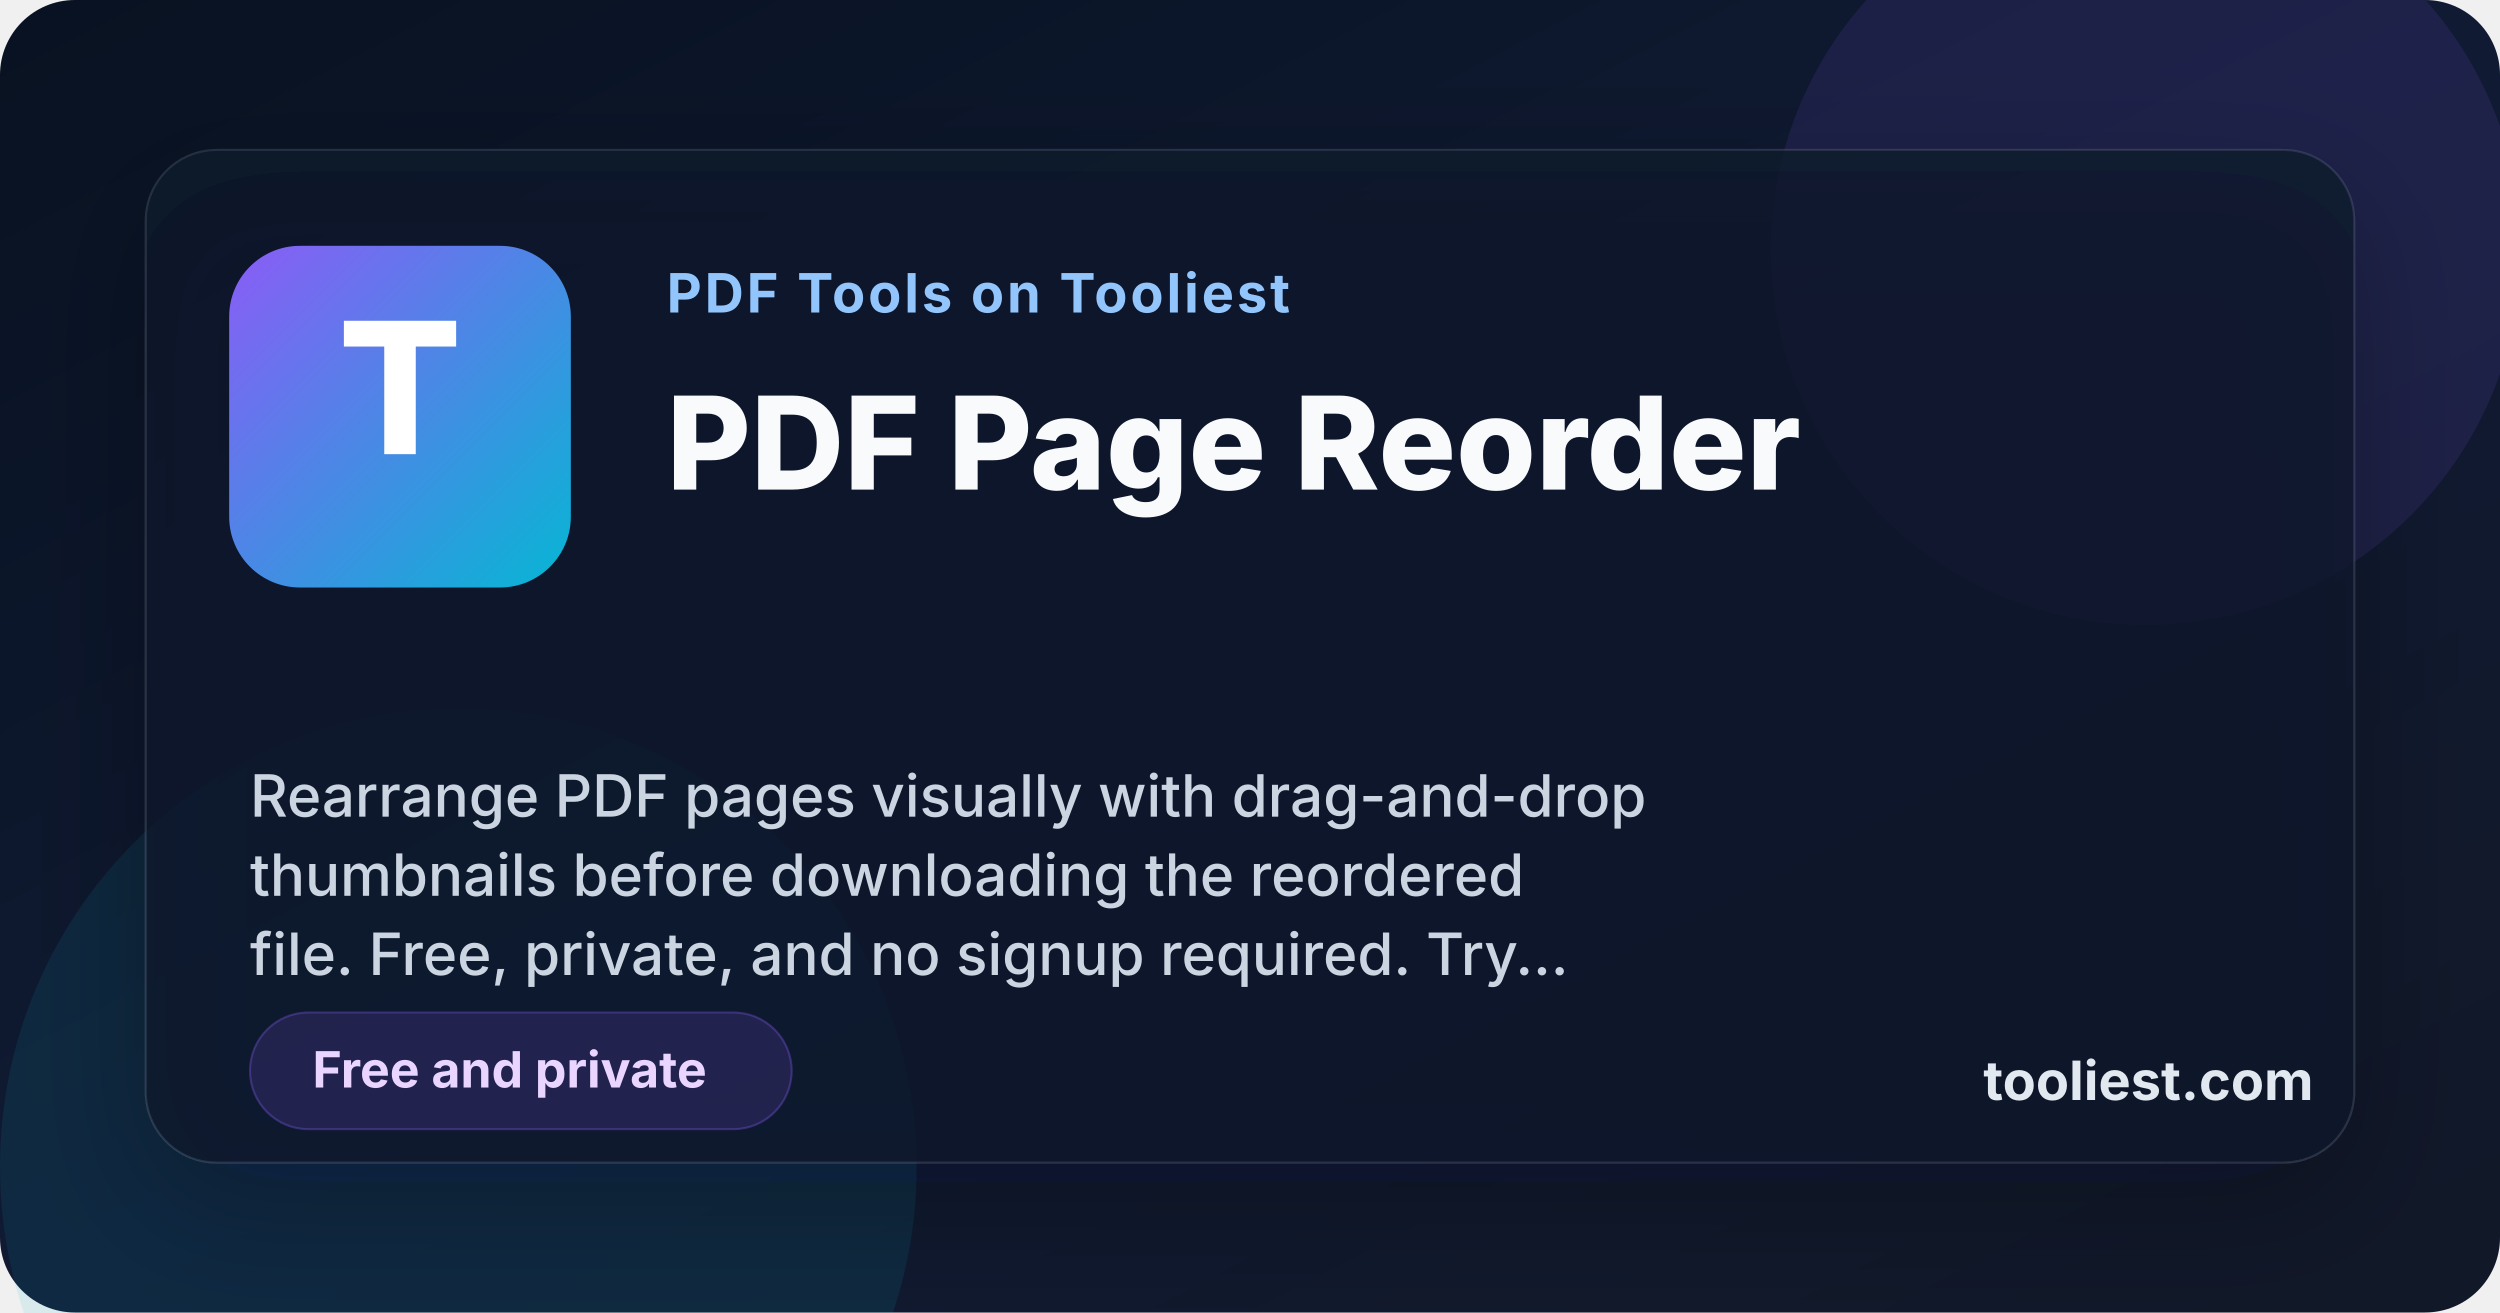
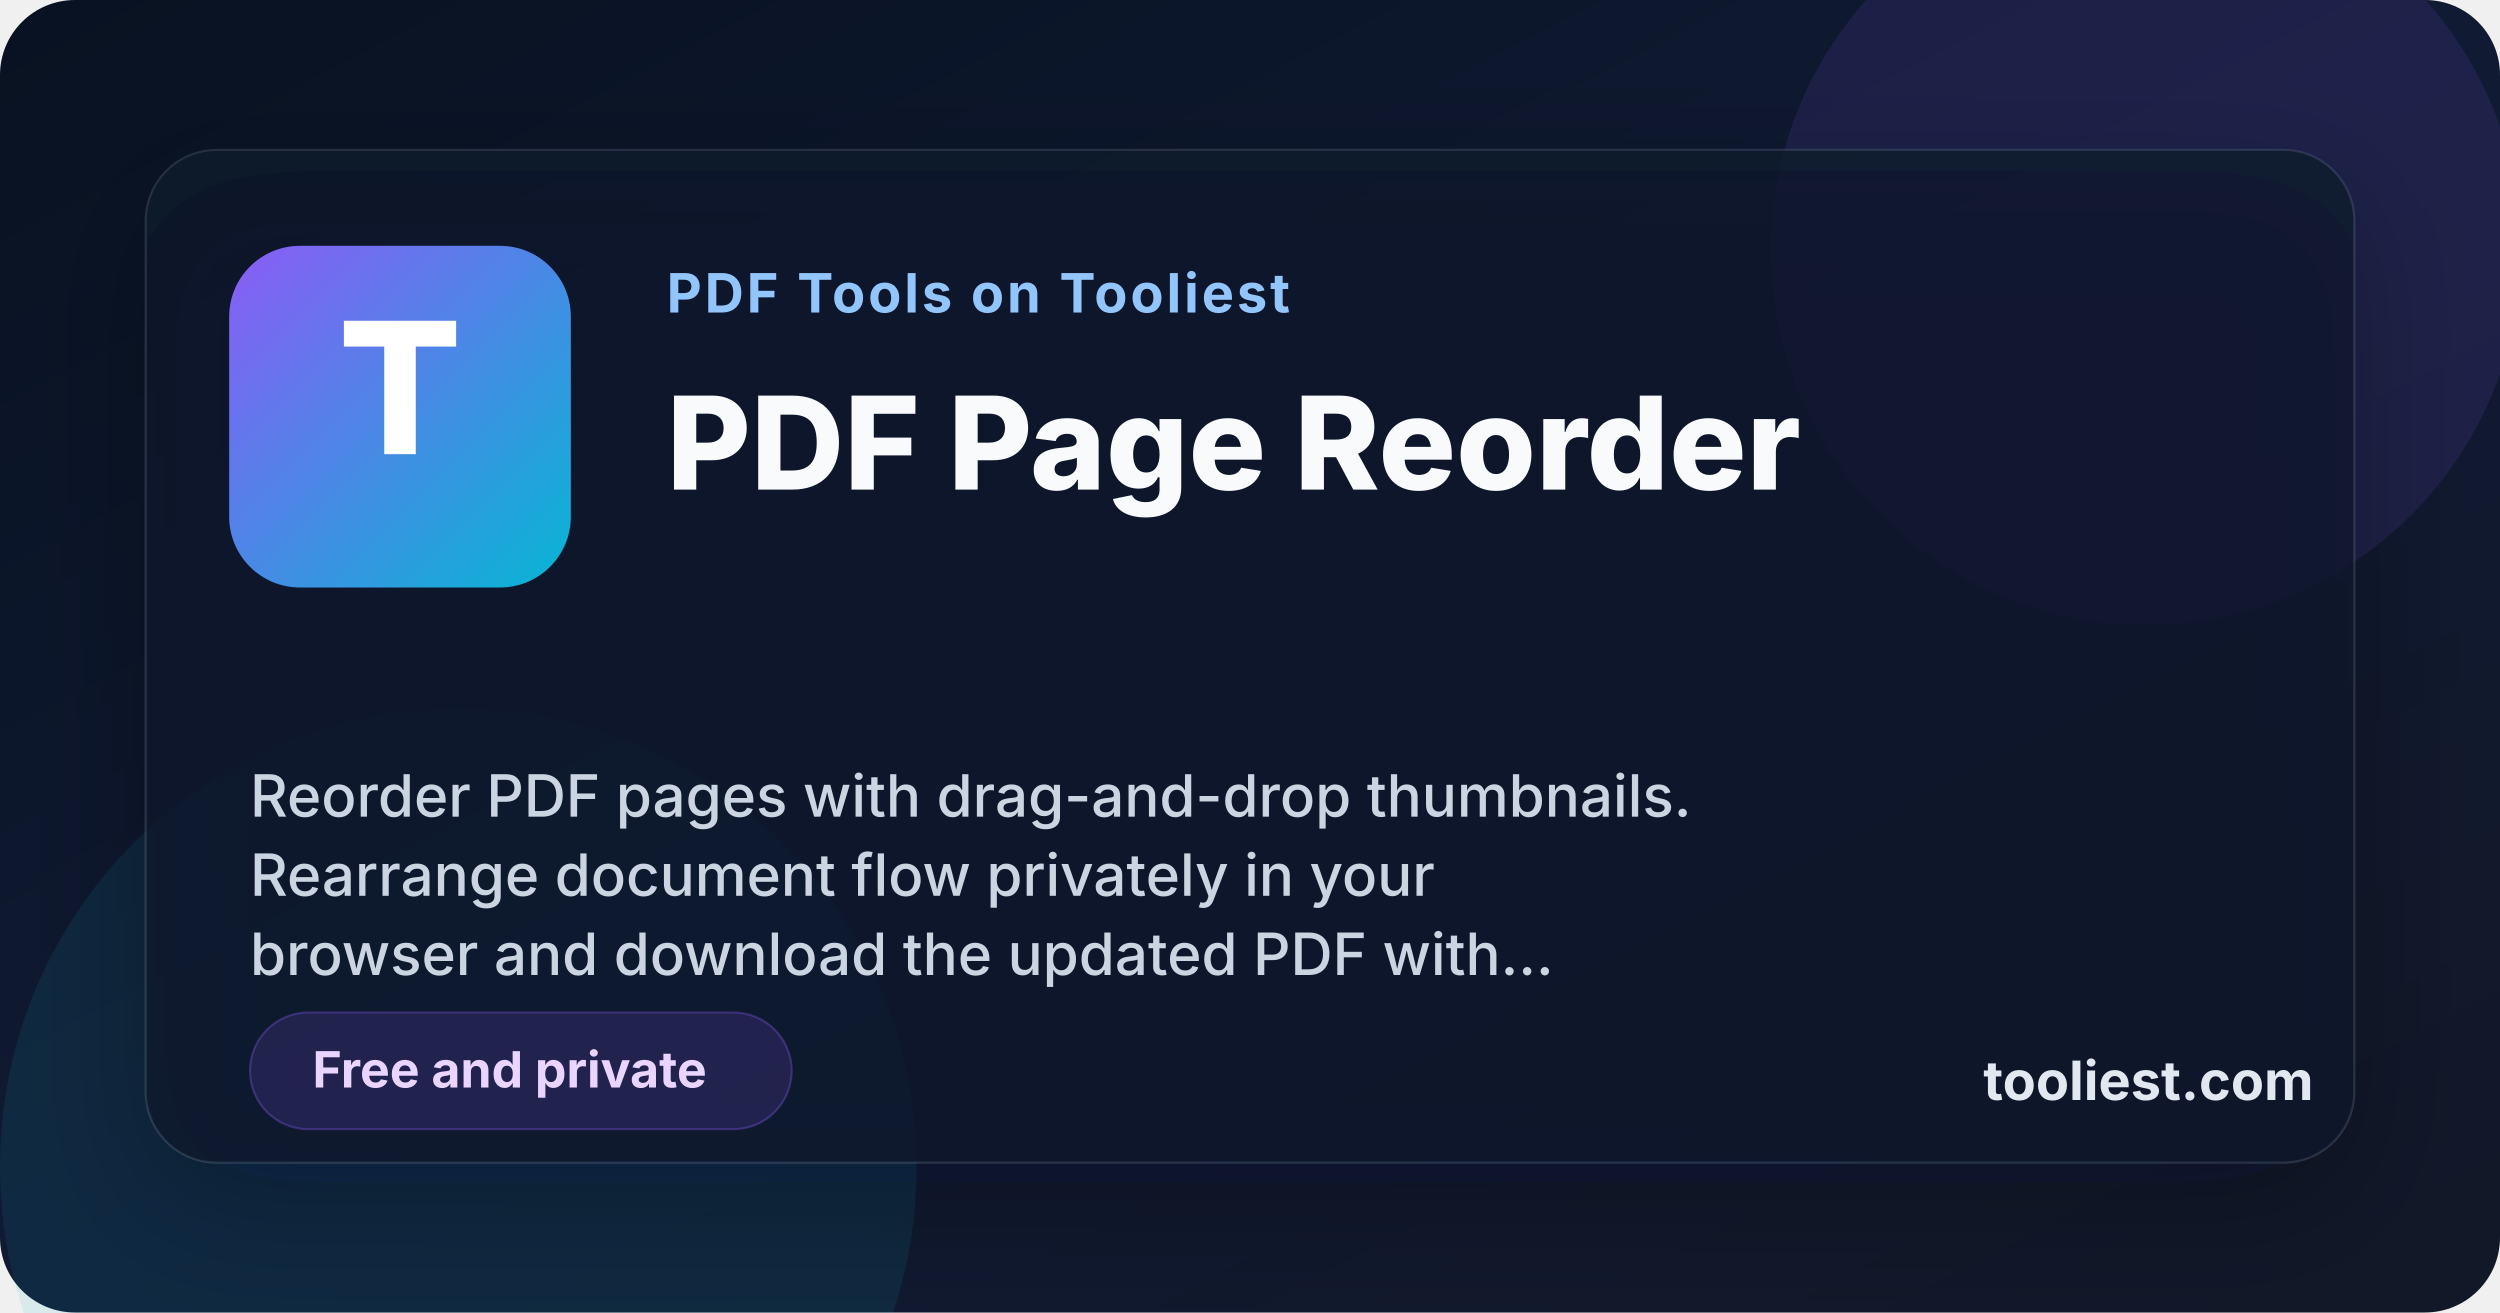
<svg xmlns="http://www.w3.org/2000/svg" width="1200" height="630" viewBox="0 0 1200 630" role="img" aria-labelledby="title desc">
  <defs>
    <linearGradient id="bg" x1="0%" x2="100%" y1="0%" y2="100%">
      <stop offset="0%" stop-color="#081221" />
      <stop offset="50%" stop-color="#101a33" />
      <stop offset="100%" stop-color="#111827" />
    </linearGradient>
    <linearGradient id="accent" x1="0%" x2="100%" y1="0%" y2="100%">
      <stop offset="0%" stop-color="#8b5cf6" />
      <stop offset="100%" stop-color="#06b6d4" />
    </linearGradient>
    <filter id="shadow" x="-20%" y="-20%" width="140%" height="140%">
      <feDropShadow dx="0" dy="20" stdDeviation="30" flood-color="#020617" flood-opacity="0.35" />
    </filter>
  </defs>
  <rect width="1200" height="630" fill="url(#bg)" rx="36" />
  <circle cx="1030" cy="120" r="180" fill="#8b5cf6" opacity="0.12" />
  <circle cx="220" cy="560" r="220" fill="#06b6d4" opacity="0.1" />
  <rect x="70" y="72" width="1060" height="486" rx="34" fill="rgba(15, 23, 42, 0.78)" stroke="rgba(148, 163, 184, 0.18)" filter="url(#shadow)" />
  <rect x="110" y="118" width="164" height="164" rx="34" fill="url(#accent)" />
  <text x="192" y="218" text-anchor="middle" font-family="Inter, Arial, sans-serif" font-size="88" font-weight="800" fill="#ffffff">T</text>
  <text x="320" y="150" font-family="Inter, Arial, sans-serif" font-size="26" font-weight="700" letter-spacing="1.4" fill="#93c5fd">PDF Tools on Tooliest</text>
  <text x="320" y="235" font-family="Inter, Arial, sans-serif" font-size="62" font-weight="800" fill="#f8fafc">PDF Page Reorder</text>
-   <text x="120" y="392" font-family="Inter, Arial, sans-serif" font-size="28" font-weight="500" fill="#cbd5e1">Rearrange PDF pages visually with drag-and-drop</text>
-   <text x="120" y="430" font-family="Inter, Arial, sans-serif" font-size="28" font-weight="500" fill="#cbd5e1">thumbnails before downloading the reordered</text>
-   <text x="120" y="468" font-family="Inter, Arial, sans-serif" font-size="28" font-weight="500" fill="#cbd5e1">file. Free, private, and no signup required. Try...</text>
+   <text x="120" y="392" font-family="Inter, Arial, sans-serif" font-size="28" font-weight="500" fill="#cbd5e1">Reorder PDF pages with drag-and-drop thumbnails.</text>
+   <text x="120" y="430" font-family="Inter, Arial, sans-serif" font-size="28" font-weight="500" fill="#cbd5e1">Rearrange document flow privately in your</text>
+   <text x="120" y="468" font-family="Inter, Arial, sans-serif" font-size="28" font-weight="500" fill="#cbd5e1">browser and download the updated PDF with...</text>
  <rect x="120" y="486" width="260" height="56" rx="28" fill="rgba(139, 92, 246, 0.16)" stroke="rgba(139, 92, 246, 0.32)" />
  <text x="150" y="522" font-family="Inter, Arial, sans-serif" font-size="24" font-weight="700" fill="#e9d5ff">Free and private</text>
  <text x="952" y="528" font-family="Inter, Arial, sans-serif" font-size="26" font-weight="700" fill="#e2e8f0">tooliest.com</text>
</svg>
